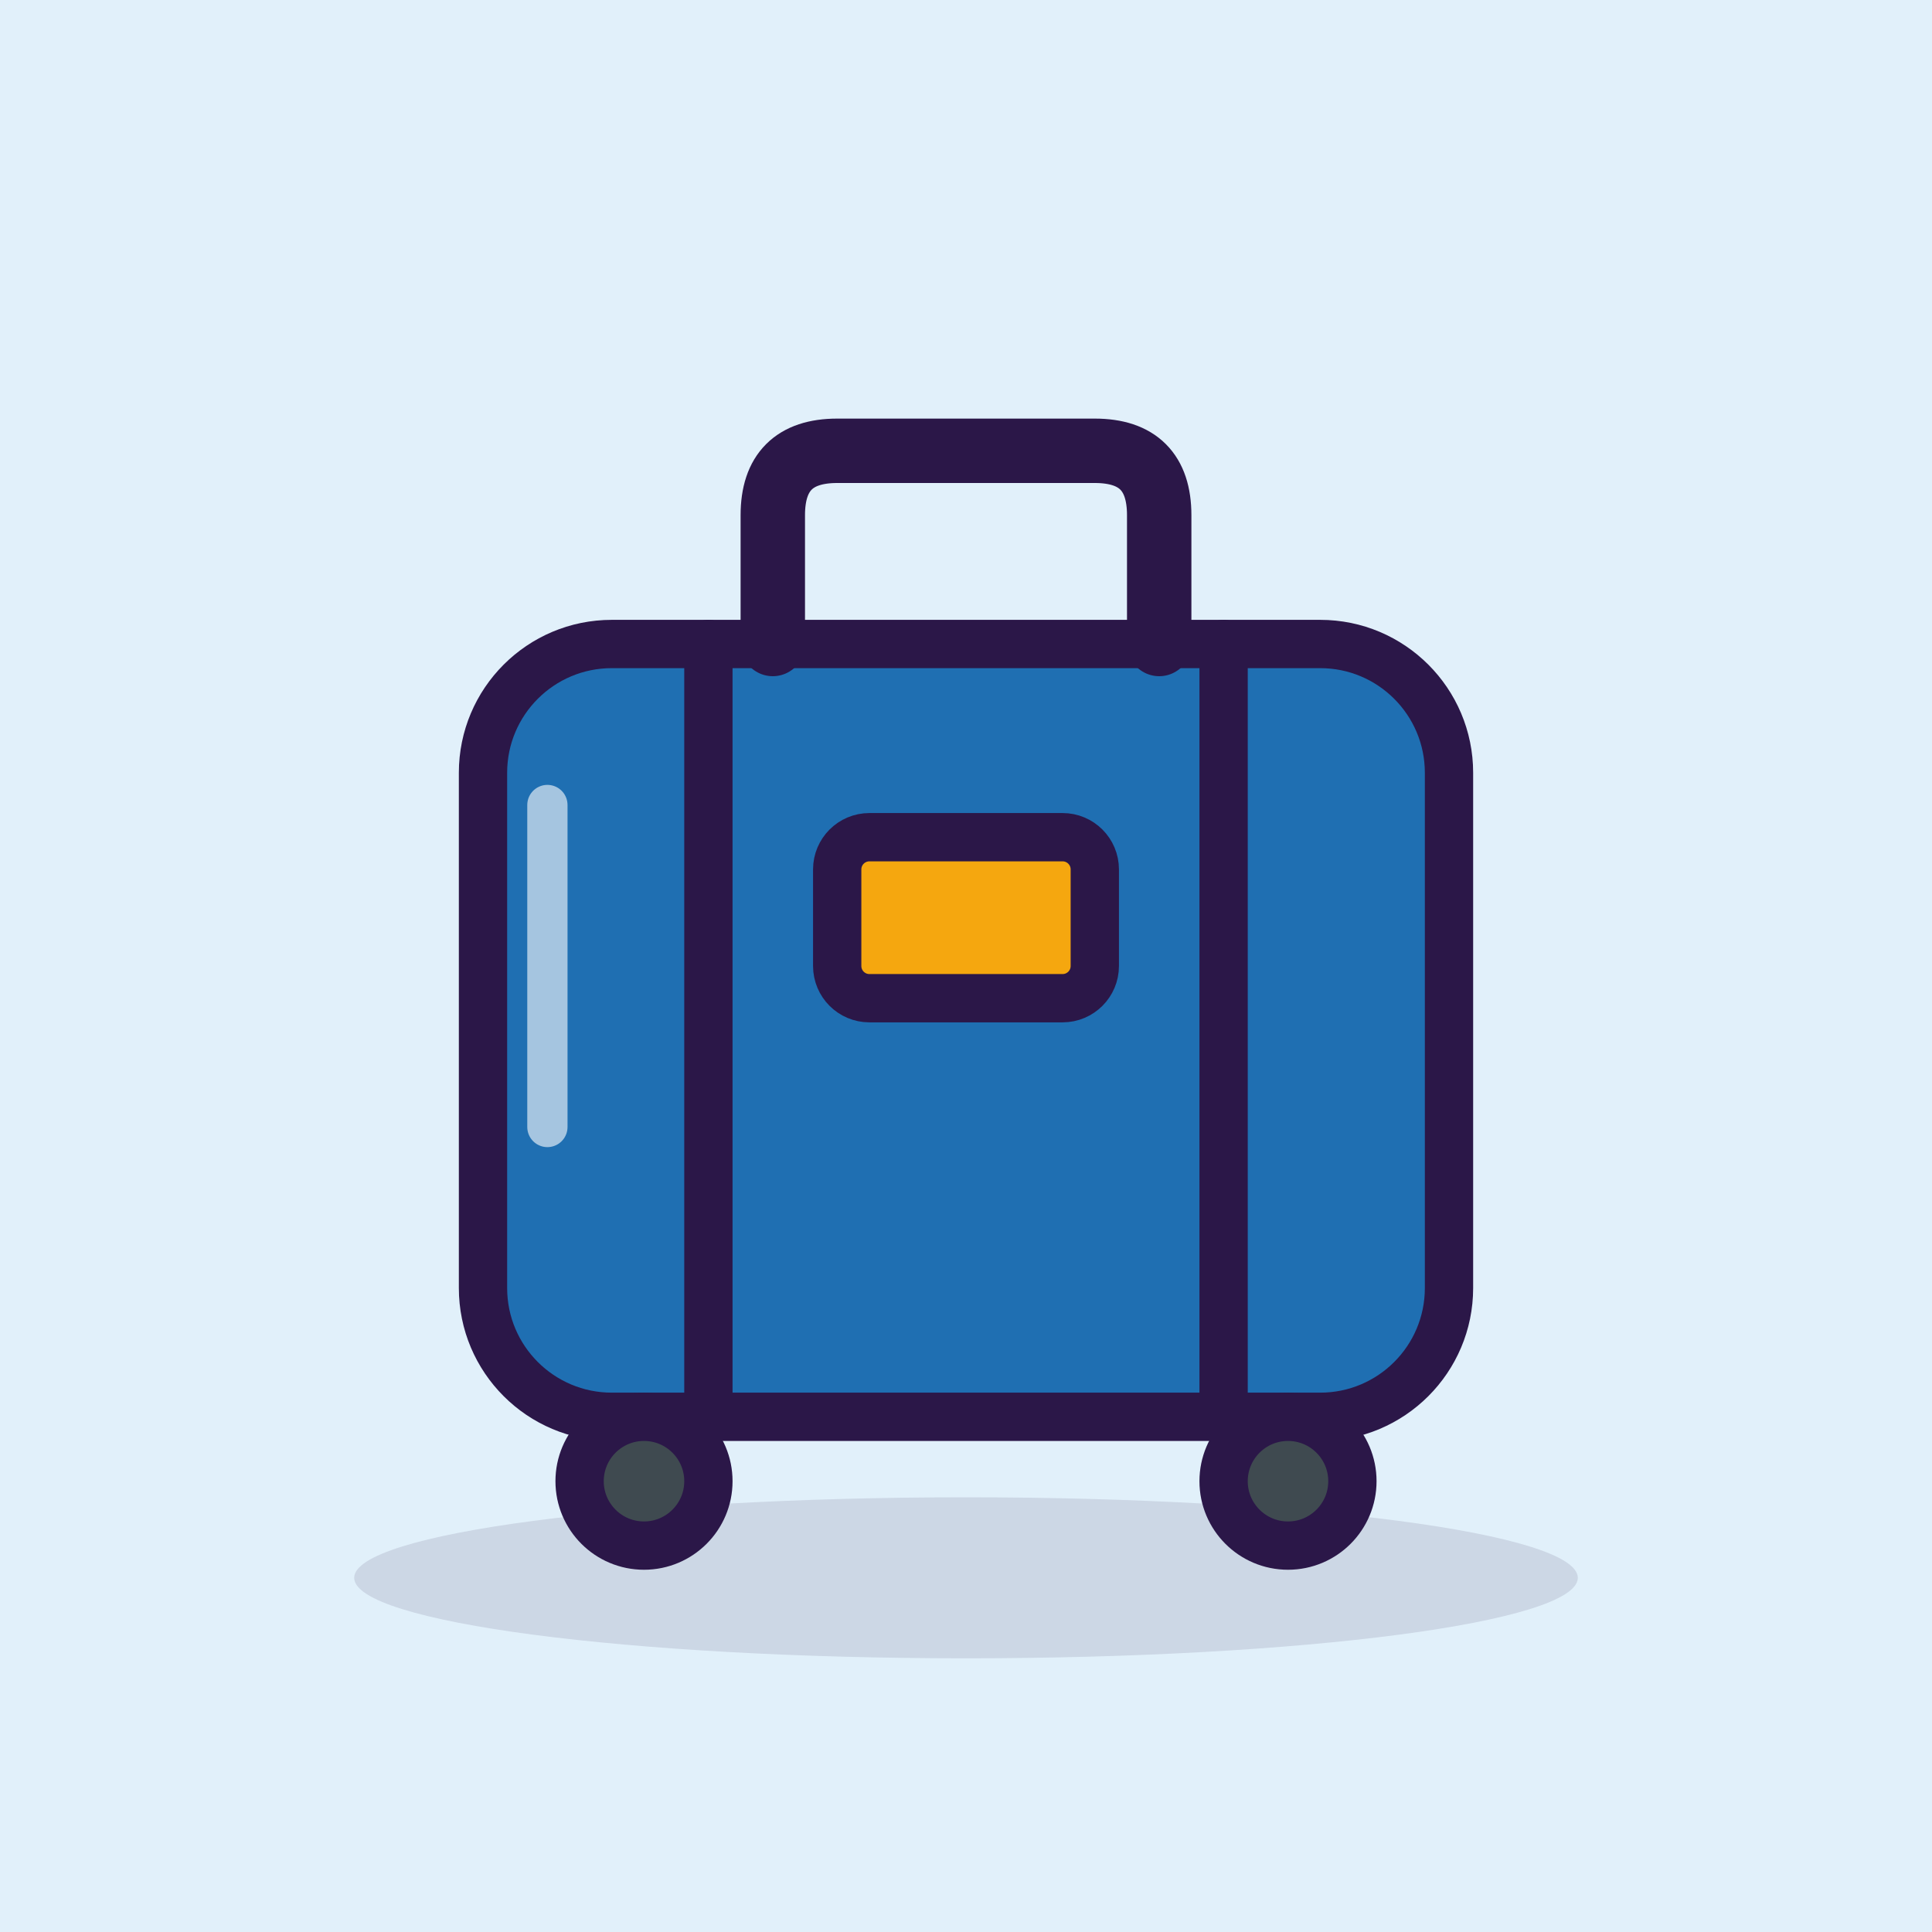
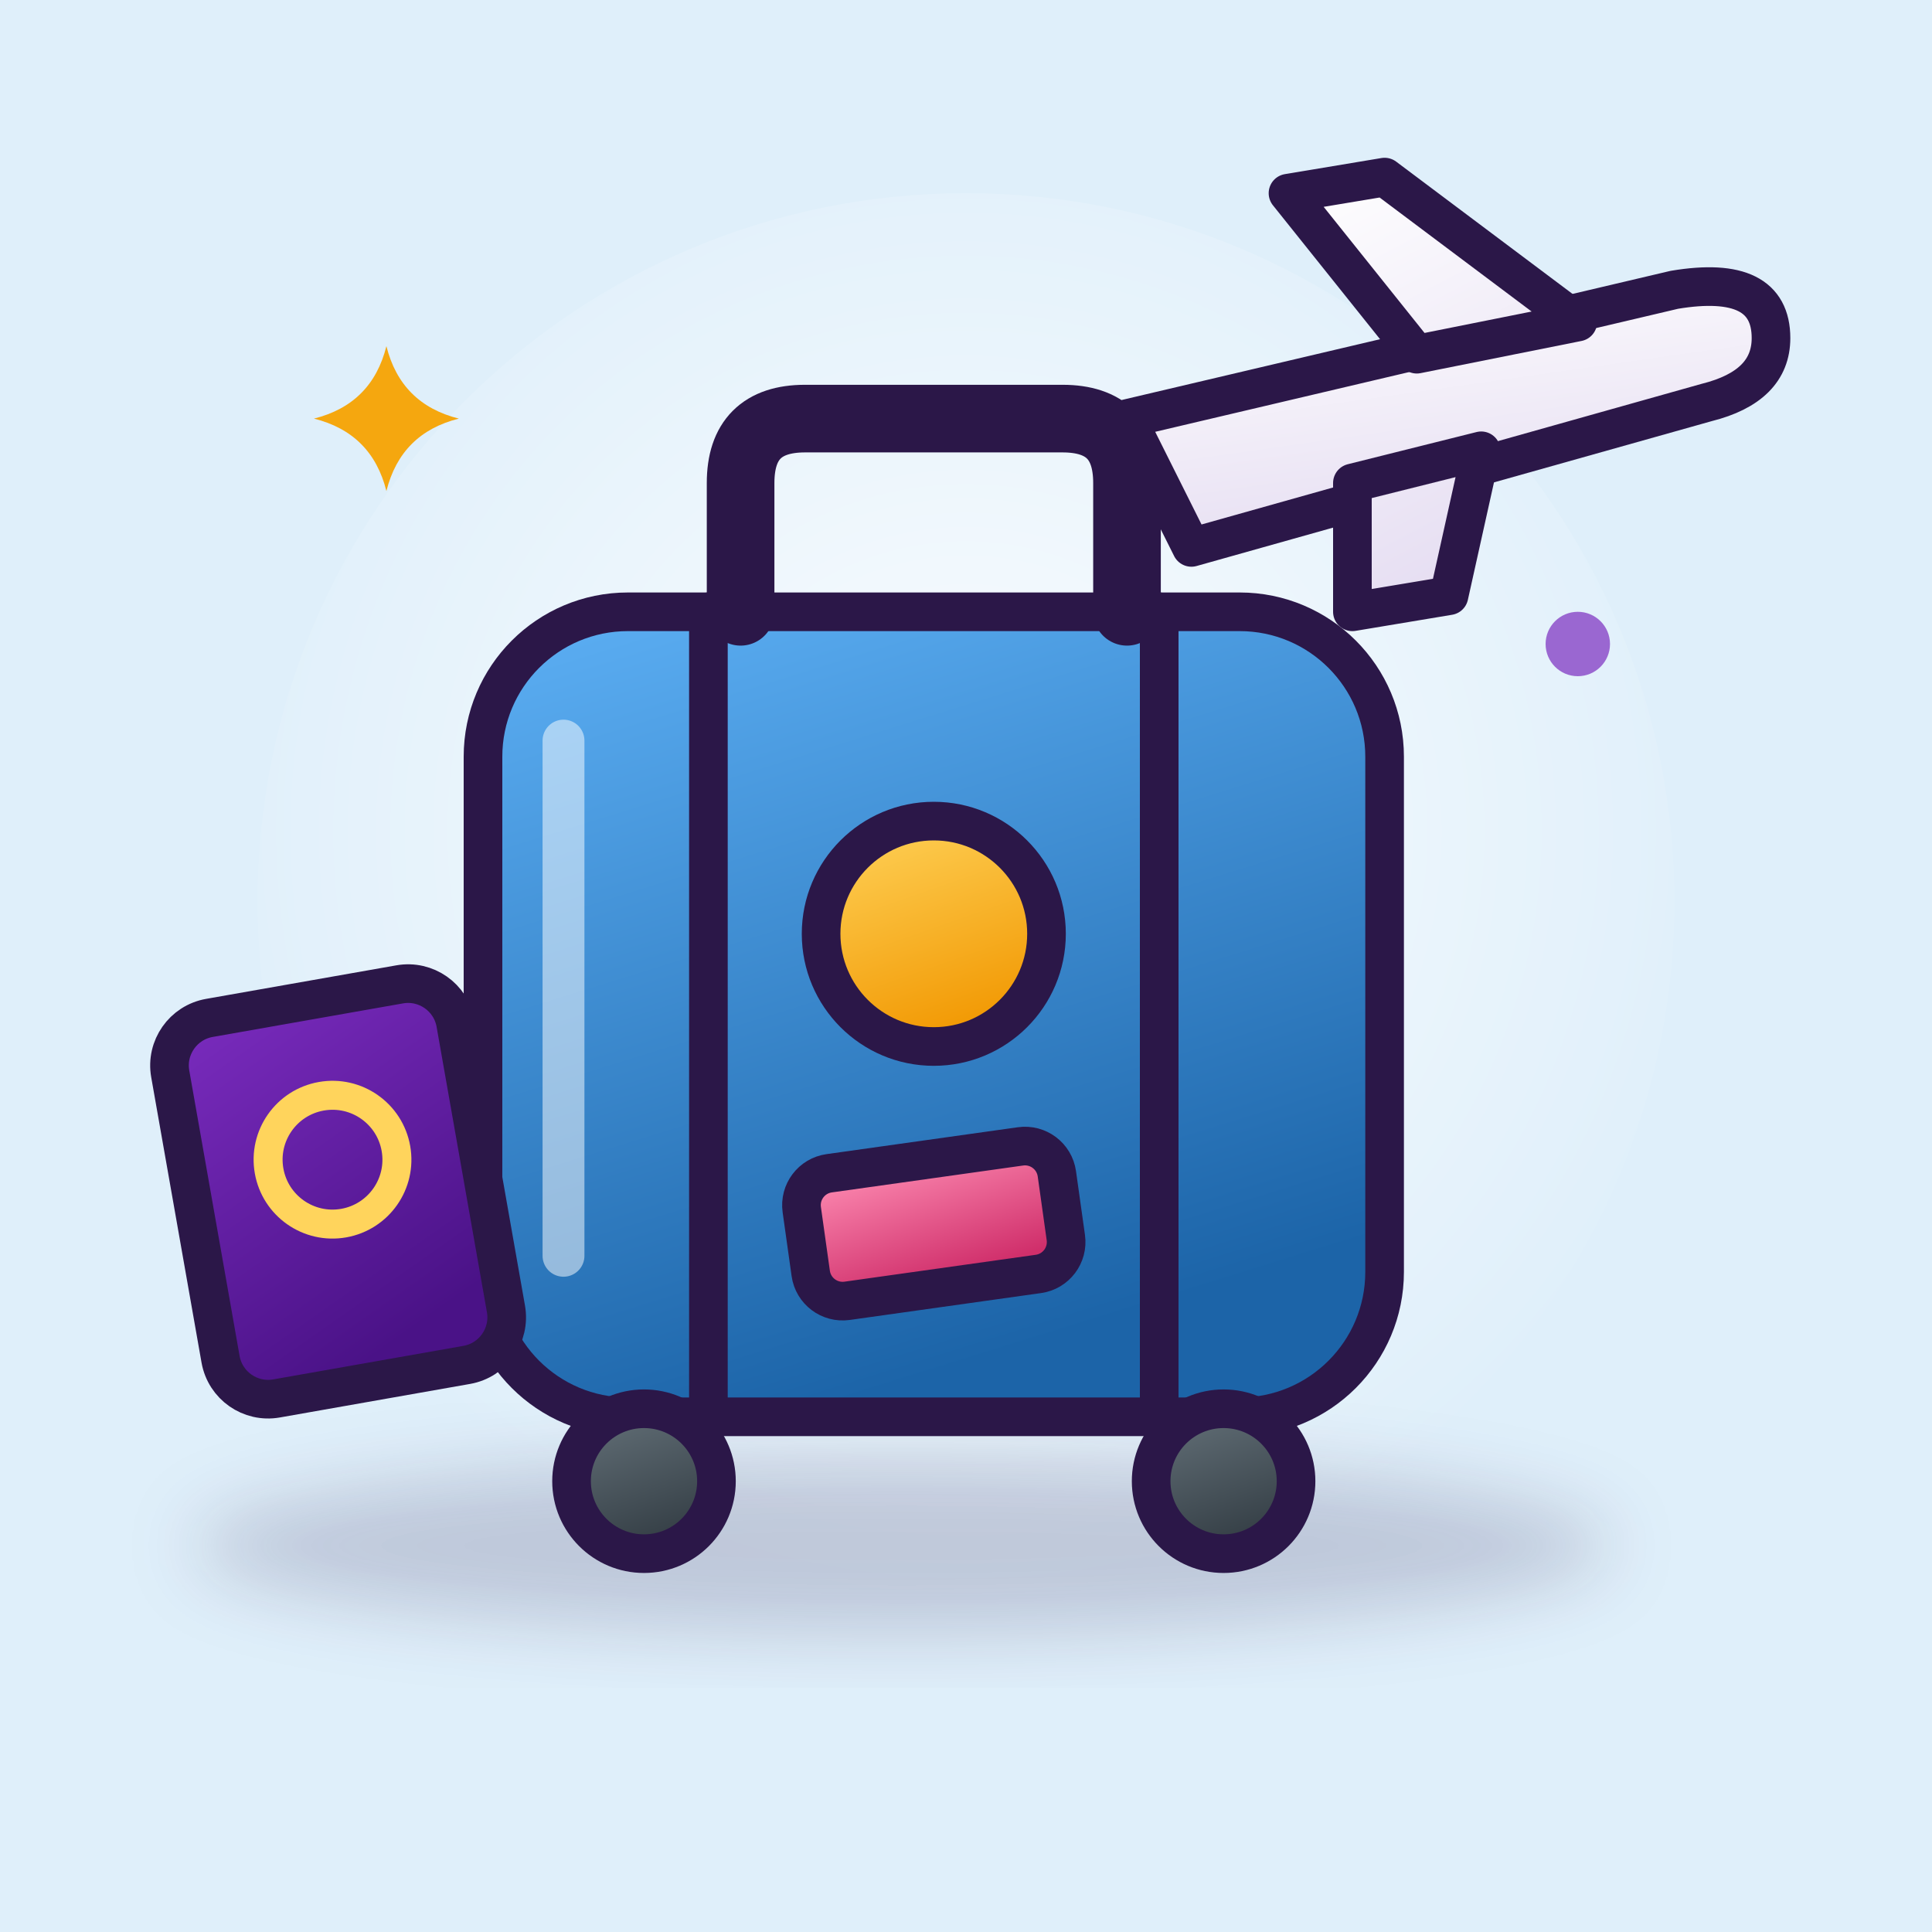
<svg xmlns="http://www.w3.org/2000/svg" viewBox="0 0 120 120" role="img">
-   <rect width="120" height="120" fill="#E1F0FA" />
-   <ellipse cx="60" cy="98" rx="38" ry="5" fill="#2B1748" opacity="0.12" />
-   <g stroke="#2B1748" stroke-width="3" stroke-linejoin="round" stroke-linecap="round">
-     <rect x="30" y="40" width="60" height="48" rx="8" fill="#1F6FB2" />
-     <path d="M48 40 V32 Q48 28 52 28 H68 Q72 28 72 32 V40" fill="none" stroke-width="4" />
-     <path d="M44 40 V88 M76 40 V88" stroke="#2B1748" />
-     <rect x="52" y="52" width="16" height="10" rx="2" fill="#F5A70F" />
-     <circle cx="40" cy="92" r="4" fill="#3F4A50" />
-     <circle cx="80" cy="92" r="4" fill="#3F4A50" />
-     <path d="M34 50 V70" stroke="#FFFFFF" stroke-width="2.5" opacity="0.6" />
+   <defs>
+     <linearGradient id="pur" x1="0" y1="0" x2="0.35" y2="1">
+       <stop offset="0" stop-color="#A35BE8" />
+       <stop offset="1" stop-color="#6A1FB5" />
+     </linearGradient>
+     <linearGradient id="purD" x1="0" y1="0" x2="0.35" y2="1">
+       <stop offset="0" stop-color="#7B2CBF" />
+       <stop offset="1" stop-color="#4A1287" />
+     </linearGradient>
+     <linearGradient id="gold" x1="0" y1="0" x2="0.35" y2="1">
+       <stop offset="0" stop-color="#FFD45C" />
+       <stop offset="1" stop-color="#F29A05" />
+     </linearGradient>
+     <linearGradient id="goldD" x1="0" y1="0" x2="0.35" y2="1">
+       <stop offset="0" stop-color="#F2A20C" />
+       <stop offset="1" stop-color="#C97A00" />
+     </linearGradient>
+     <linearGradient id="slate" x1="0" y1="0" x2="0.35" y2="1">
+       <stop offset="0" stop-color="#66737B" />
+       <stop offset="1" stop-color="#353F46" />
+     </linearGradient>
+     <linearGradient id="slateL" x1="0" y1="0" x2="0.35" y2="1">
+       <stop offset="0" stop-color="#B8C3CA" />
+       <stop offset="1" stop-color="#7F8C94" />
+     </linearGradient>
+     <linearGradient id="red" x1="0" y1="0" x2="0.35" y2="1">
+       <stop offset="0" stop-color="#FF7A66" />
+       <stop offset="1" stop-color="#CC3526" />
+     </linearGradient>
+     <linearGradient id="blue" x1="0" y1="0" x2="0.35" y2="1">
+       <stop offset="0" stop-color="#5DB0F5" />
+       <stop offset="1" stop-color="#1C64A8" />
+     </linearGradient>
+     <linearGradient id="green" x1="0" y1="0" x2="0.35" y2="1">
+       <stop offset="0" stop-color="#5CC183" />
+       <stop offset="1" stop-color="#22794A" />
+     </linearGradient>
+     <linearGradient id="greenD" x1="0" y1="0" x2="0.35" y2="1">
+       <stop offset="0" stop-color="#2F8F57" />
+       <stop offset="1" stop-color="#155A33" />
+     </linearGradient>
+     <linearGradient id="pink" x1="0" y1="0" x2="0.35" y2="1">
+       <stop offset="0" stop-color="#FF8FB5" />
+       <stop offset="1" stop-color="#D02F6B" />
+     </linearGradient>
+     <linearGradient id="teal" x1="0" y1="0" x2="0.35" y2="1">
+       <stop offset="0" stop-color="#4CC4D2" />
+       <stop offset="1" stop-color="#14808E" />
+     </linearGradient>
+     <linearGradient id="cream" x1="0" y1="0" x2="0.35" y2="1">
+       <stop offset="0" stop-color="#FFFFFF" />
+       <stop offset="1" stop-color="#E6DEF2" />
+     </linearGradient>
+     <linearGradient id="brown" x1="0" y1="0" x2="0.35" y2="1">
+       <stop offset="0" stop-color="#C68B52" />
+       <stop offset="1" stop-color="#7E4F22" />
+     </linearGradient>
+     <linearGradient id="screen" x1="0" y1="0" x2="0.35" y2="1">
+       <stop offset="0" stop-color="#D6EDFF" />
+       <stop offset="1" stop-color="#7FBDF2" />
+     </linearGradient>
+     <linearGradient id="wood" x1="0" y1="0" x2="0.35" y2="1">
+       <stop offset="0" stop-color="#E0A869" />
+       <stop offset="1" stop-color="#A8692E" />
+     </linearGradient>
+     <linearGradient id="glow" x1="0" y1="0" x2="0.35" y2="1">
+       <stop offset="0" stop-color="#FFF3C4" />
+       <stop offset="1" stop-color="#FFD45C" />
+     </linearGradient>
+     <linearGradient id="skin" x1="0" y1="0" x2="0.35" y2="1">
+       <stop offset="0" stop-color="#FFFFFF" />
+       <stop offset="1" stop-color="#F1EAF9" />
+     </linearGradient>
+     <filter id="soft" x="-30%" y="-30%" width="160%" height="160%">
+       <feGaussianBlur stdDeviation="2.2" />
+     </filter>
+     <radialGradient id="halo" cx="0.5" cy="0.45" r="0.55">
+       <stop offset="0" stop-color="#FFFFFF" stop-opacity="0.85" />
+       <stop offset="1" stop-color="#FFFFFF" stop-opacity="0" />
+     </radialGradient>
+   </defs>
+   <rect width="120" height="120" fill="#DFEFFA" />
+   <circle cx="60" cy="56" r="44" fill="url(#halo)" />
+   <path d="M24 21.5 Q24.9 25.1 28.5 26 Q24.9 26.9 24 30.5 Q23.1 26.9 19.5 26 Q23.1 25.1 24 21.5 Z" fill="#F5A70F" stroke="none" />
+   <circle cx="98" cy="40" r="2" fill="#7B2CBF" opacity="0.7" stroke="none" />
+   <ellipse cx="56" cy="96" rx="44" ry="5.5" fill="#2B1748" opacity="0.18" filter="url(#soft)" />
+   <g stroke="#2B1748" stroke-width="2.4" stroke-linejoin="round" stroke-linecap="round">
+     <path d="M70 26 L104 18 Q110 17 110 21 Q110 24 106 25 L74 34 Z" fill="url(#cream)" />
+     <path d="M88 22 L80 12 L86 11 L98 20 Z M84 30 L84 38 L90 37 L92 28 Z" fill="url(#cream)" />
+     <rect x="30" y="38" width="56" height="50" rx="9" fill="url(#blue)" />
+     <path d="M46 38 V30 Q46 26 50 26 H66 Q70 26 70 30 V38" fill="none" stroke-width="4.2" />
+     <path d="M44 38 V88 M72 38 V88" stroke-width="2.4" />
+     <circle cx="58" cy="58" r="7" fill="url(#gold)" />
+     <rect x="50" y="72" width="16" height="8" rx="2" fill="url(#pink)" transform="rotate(-8 58 76)" />
+     <path d="M35 46 V78" stroke="#FFFFFF" stroke-width="2.6" opacity="0.5" />
+     <circle cx="40" cy="92" r="4.5" fill="url(#slate)" />
+     <circle cx="76" cy="92" r="4.5" fill="url(#slate)" />
+     <rect x="12" y="62" width="18" height="24" rx="3" fill="url(#purD)" transform="rotate(-10 21 74)" />
+     <circle cx="21" cy="72" r="4" fill="none" stroke="#FFD45C" stroke-width="1.8" transform="rotate(-10 21 74)" />
  </g>
</svg>
